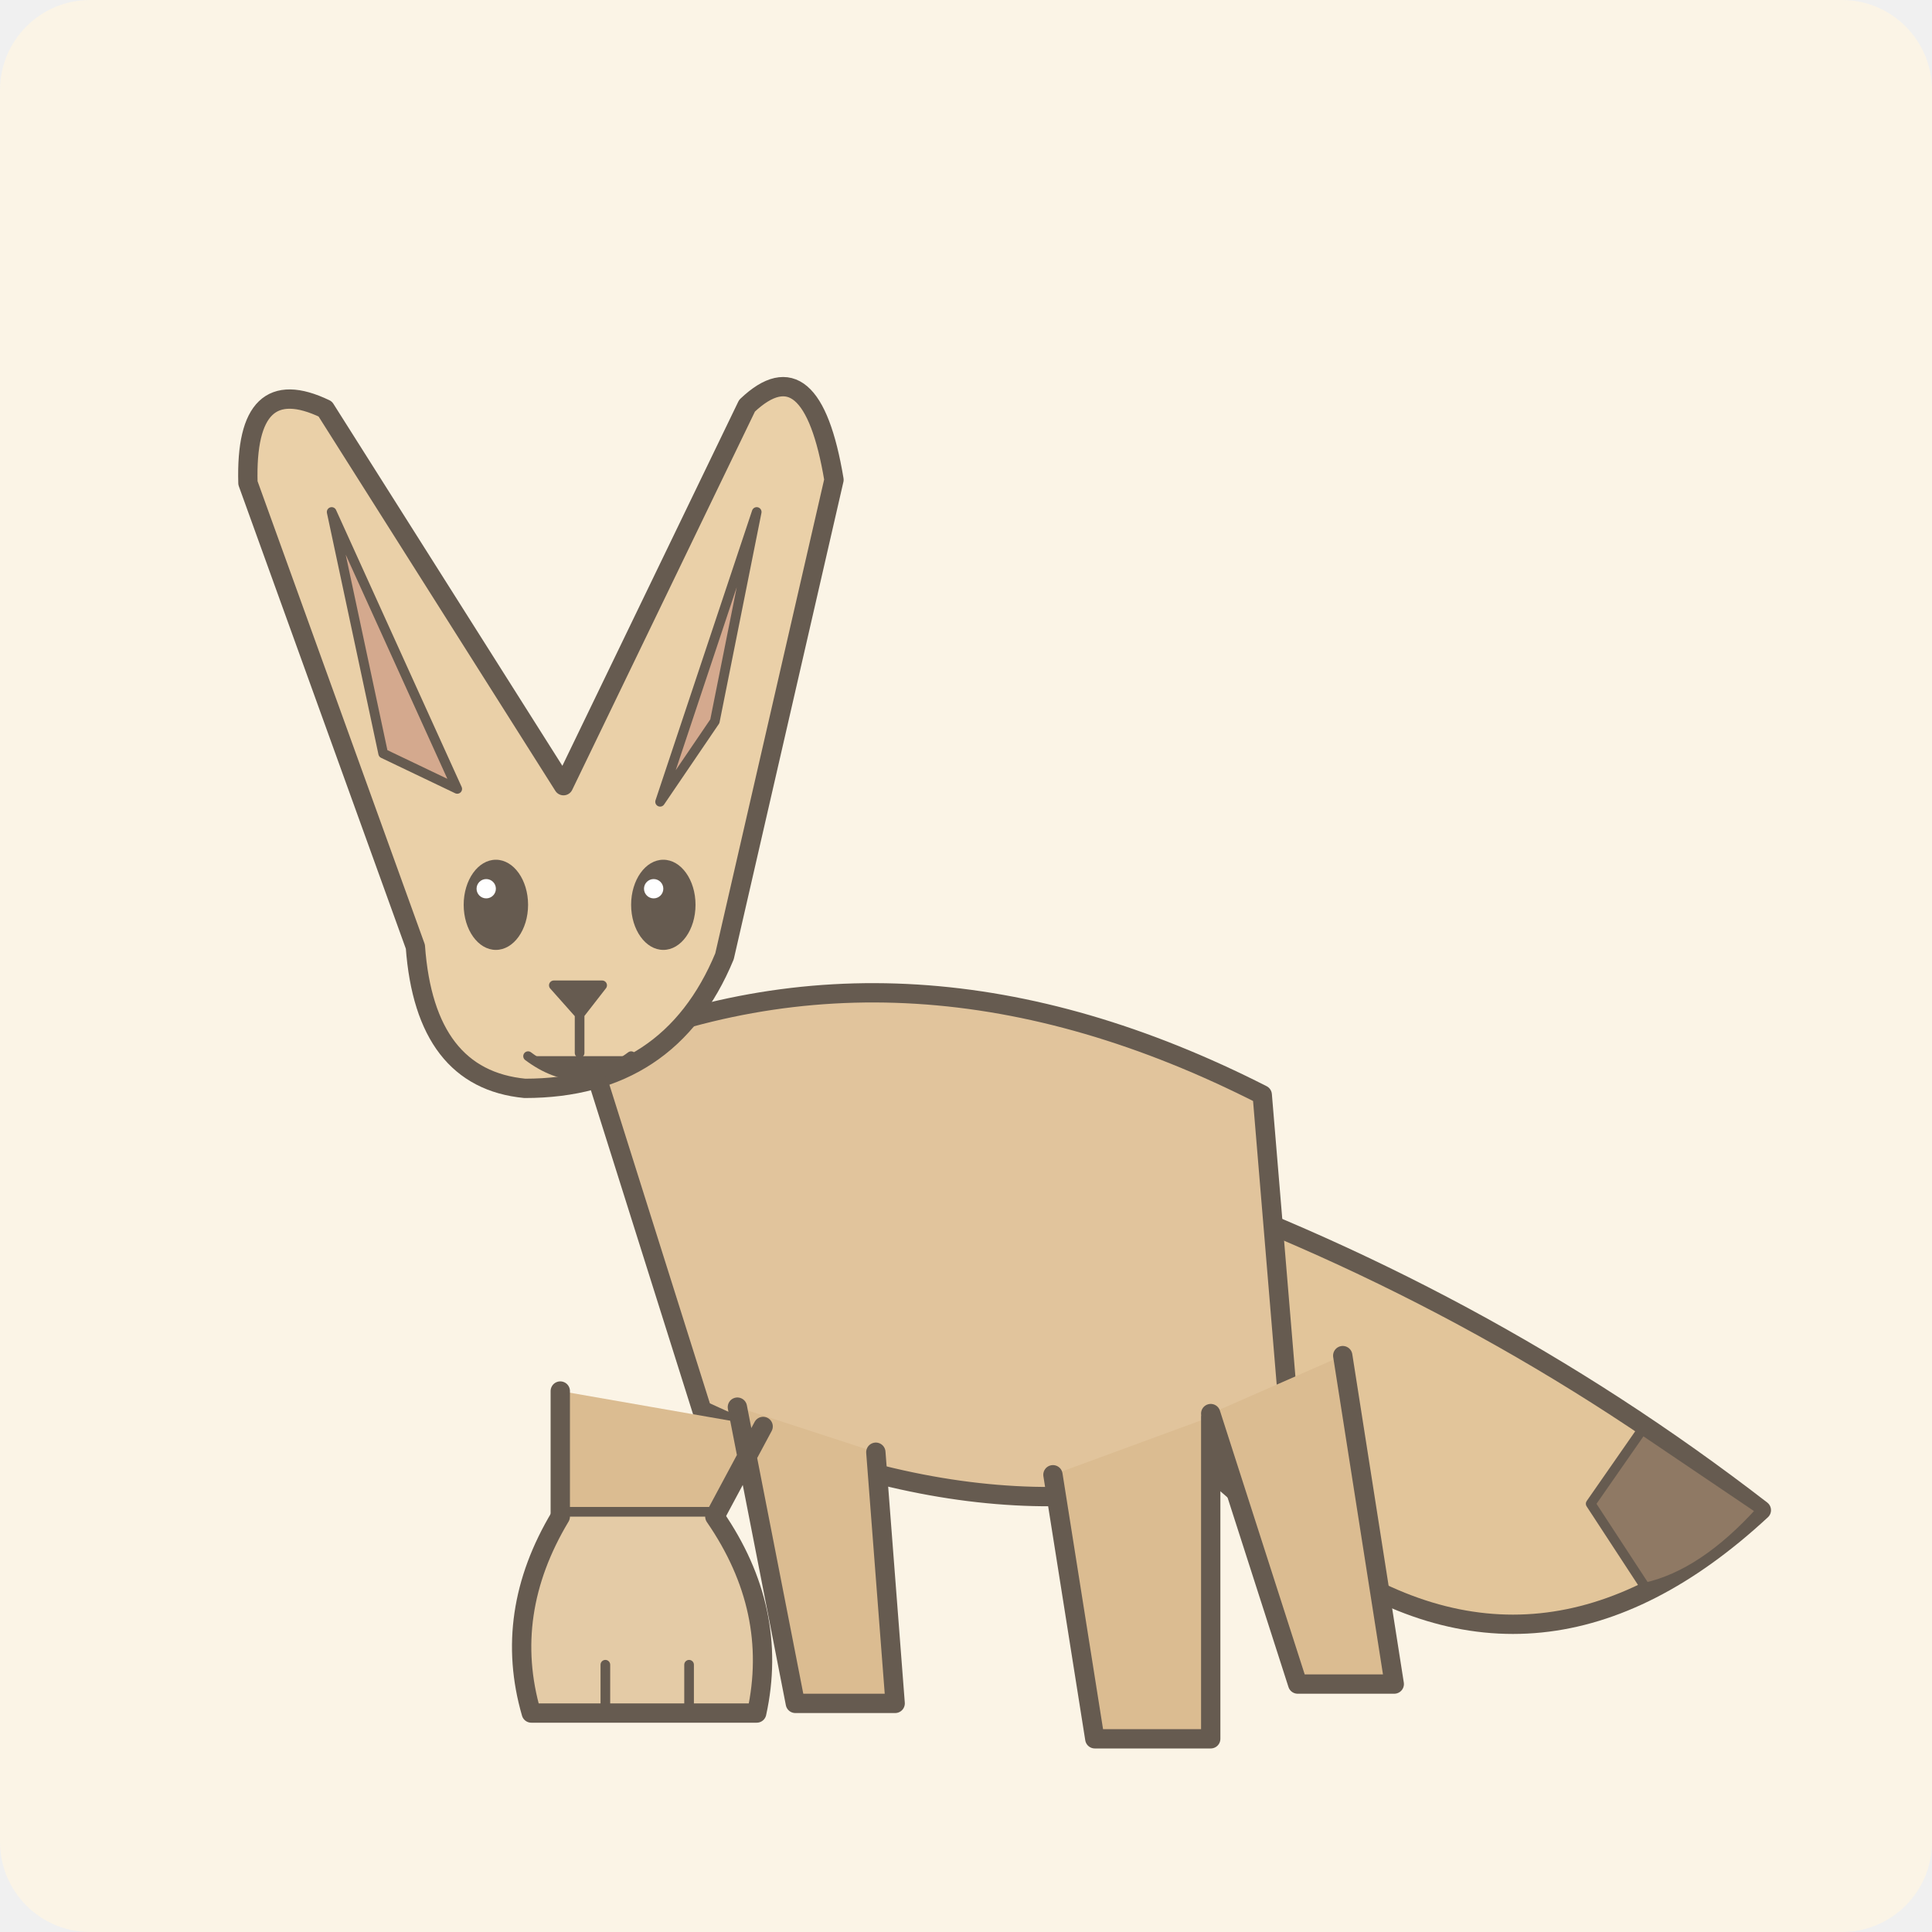
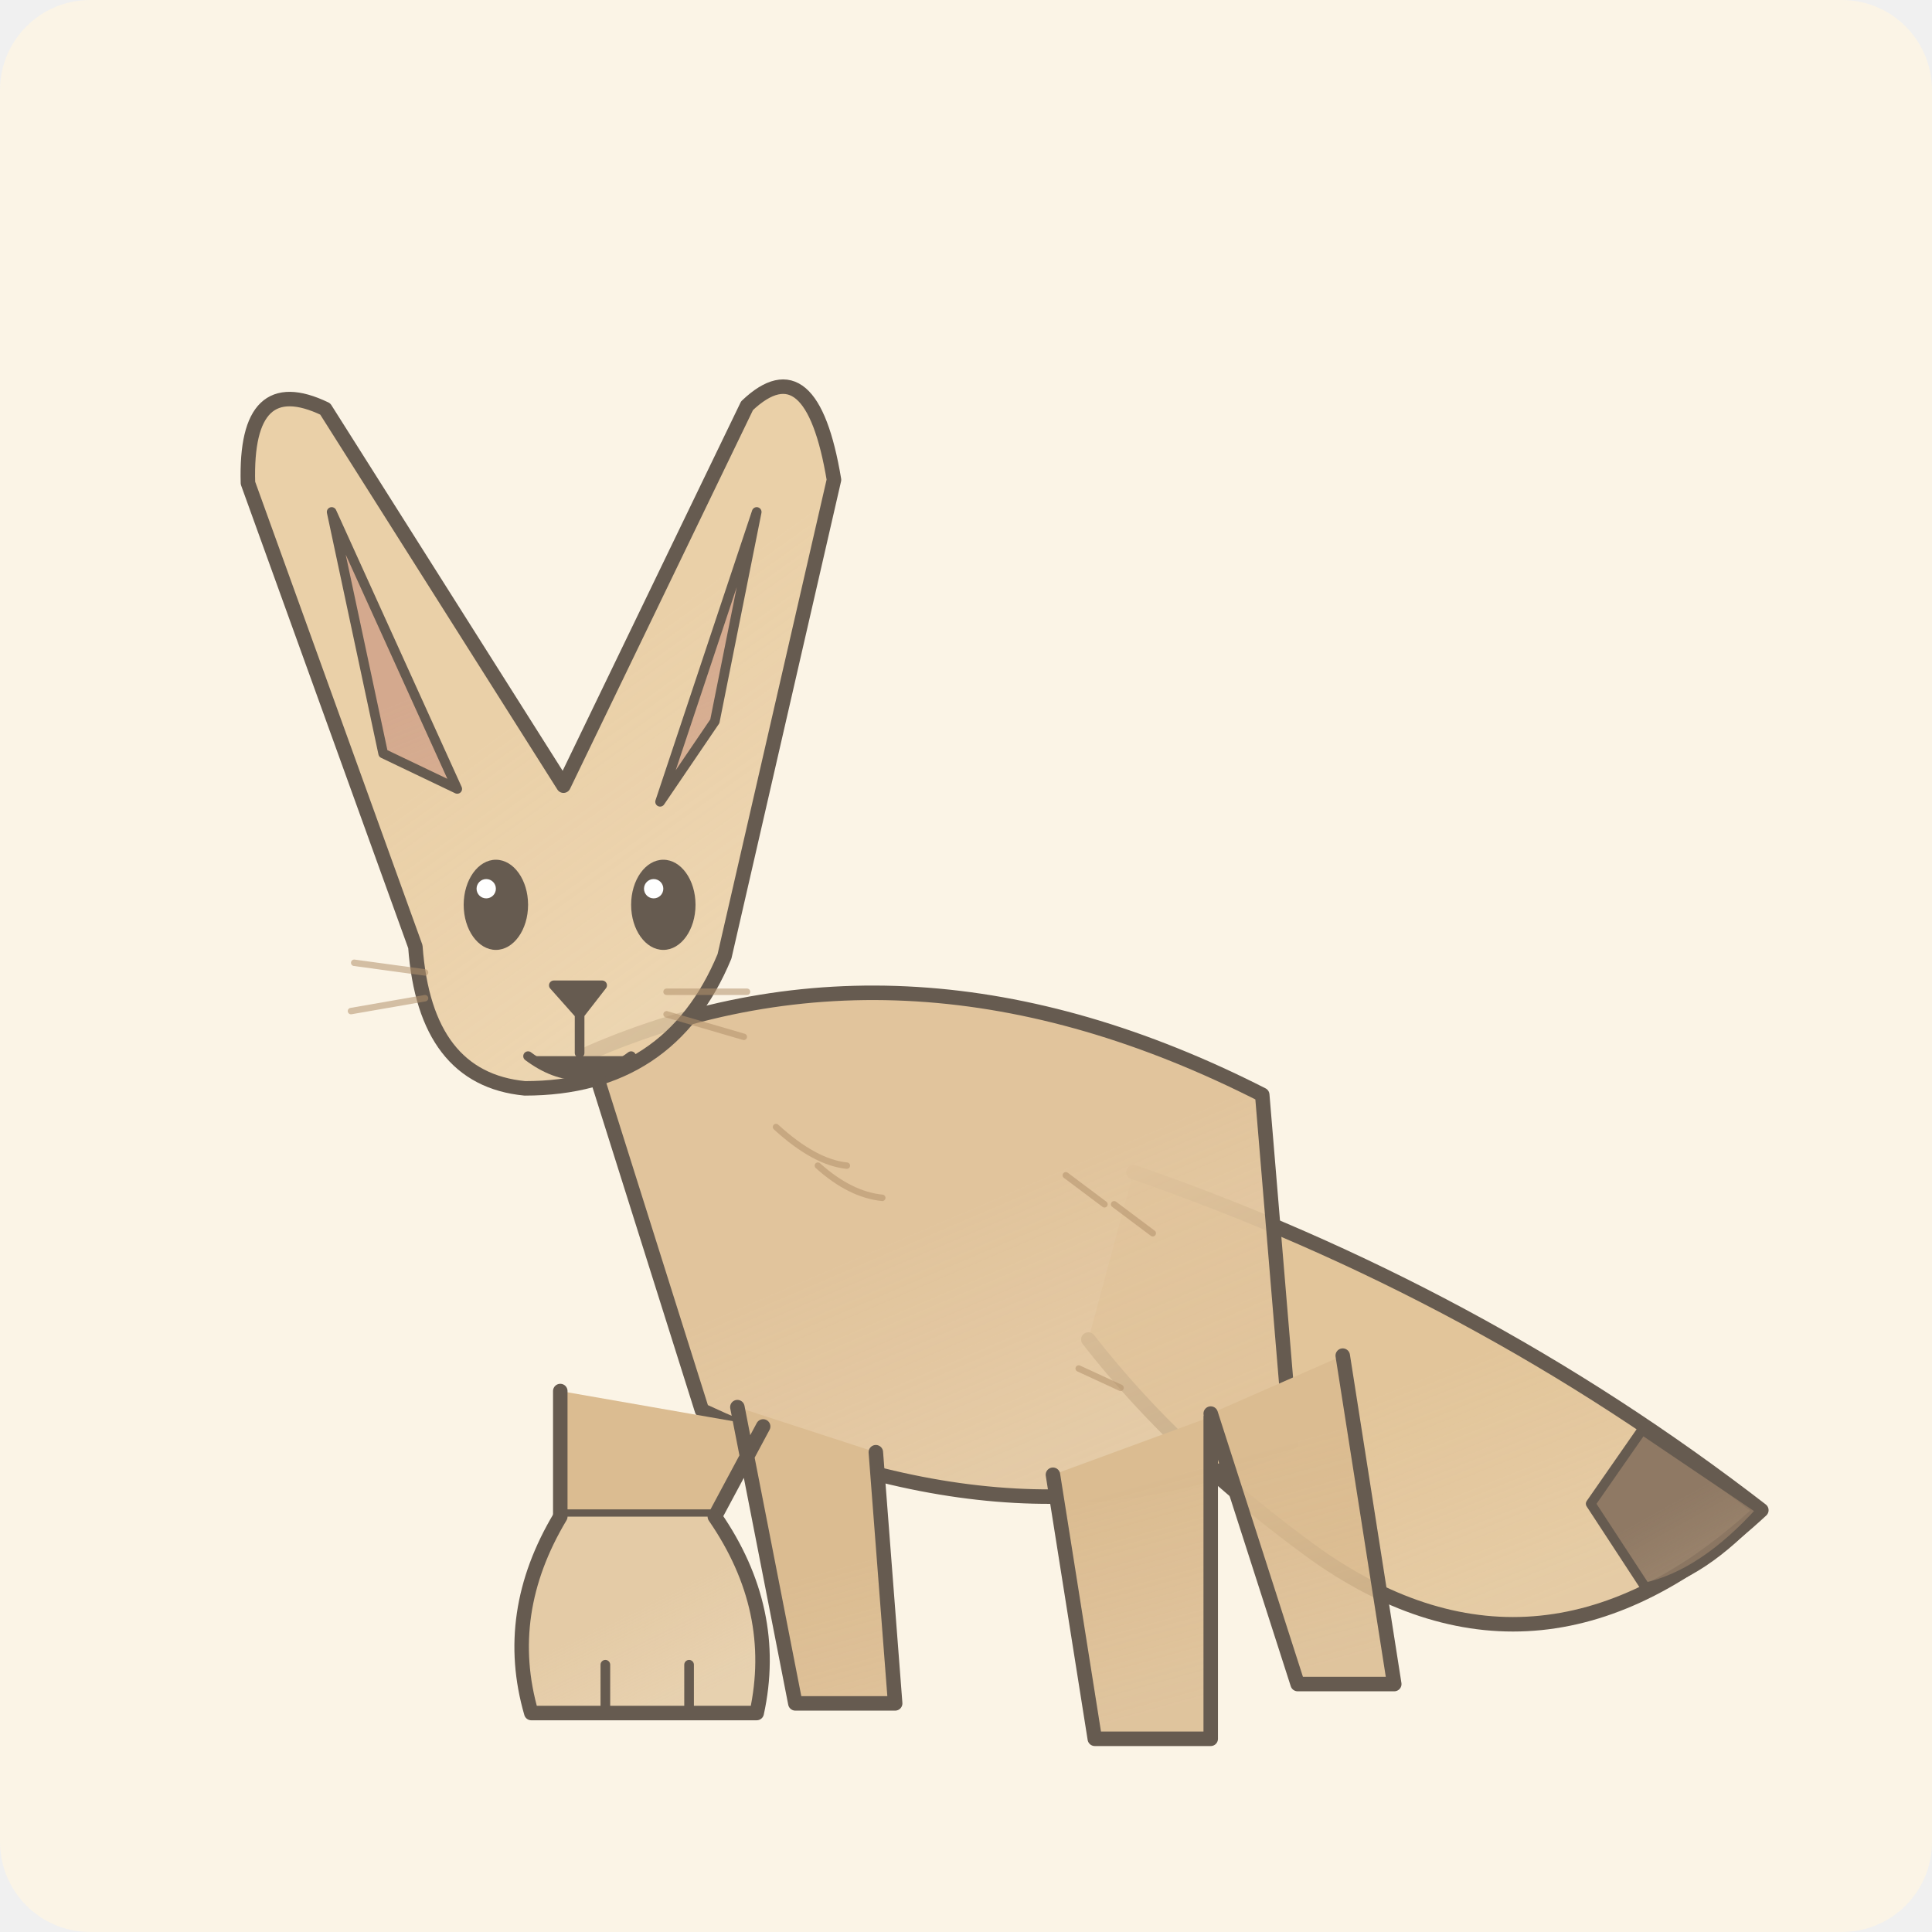
<svg xmlns="http://www.w3.org/2000/svg" viewBox="0 0 600 600" data-full-animal="fennec" data-illustration="complete">
  <rect width="600" height="600" rx="28" fill="#fbf4e6" />
-   <path d="M352 364Q459 401 547 469Q479 532 409 483Q366 452 338 416" fill="#e2c59a" stroke="#665b50" stroke-width="6" stroke-linecap="round" stroke-linejoin="round" />
-   <path d="M510 444L547 469Q529 489 511 493L494 467Z" fill="#8f7964" stroke="#665b50" stroke-width="3" stroke-linecap="round" stroke-linejoin="round" />
-   <path d="M183 327Q282 284 392 340L401 448Q321 486 218 438Z" fill="#e1c49c" stroke="#665b50" stroke-width="6" stroke-linecap="round" stroke-linejoin="round" />
-   <path d="M174 432L174 471L222 471L237 443M327 458L340 540L376 540L376 440M229 437L247 529L278 529L272 451M376 439L403 523L433 523L417 421" fill="#dbbc91" stroke="#665b50" stroke-width="6" stroke-linecap="round" stroke-linejoin="round" />
-   <path d="M129 294L77 150Q76 115 101 127L175 244L232 126Q252 107 259 149L225 297Q208 338 163 338Q132 335 129 294Z" fill="#ead0a8" stroke="#665b50" stroke-width="6" stroke-linecap="round" stroke-linejoin="round" />
-   <path d="M103 159L142 245L119 234ZM235 159L205 249L222 224Z" fill="#d4a98e" stroke="#665b50" stroke-width="3" stroke-linecap="round" stroke-linejoin="round" />
+   <defs>
+     <linearGradient id="coat-e2c59a" x1="0" x2=".6" y1="0" y2="1">
+       <stop stop-color="#e2c59a" />
+       <stop offset=".55" stop-color="#e2c59a" />
+       <stop offset="1" stop-color="#e2c59a" stop-opacity=".85" />
+     </linearGradient>
+     <linearGradient id="coat-8f7964" x1="0" x2=".6" y1="0" y2="1">
+       <stop stop-color="#8f7964" />
+       <stop offset=".55" stop-color="#8f7964" />
+       <stop offset="1" stop-color="#8f7964" stop-opacity=".85" />
+     </linearGradient>
+     <linearGradient id="coat-e1c49c" x1="0" x2=".6" y1="0" y2="1">
+       <stop stop-color="#e1c49c" />
+       <stop offset=".55" stop-color="#e1c49c" />
+       <stop offset="1" stop-color="#e1c49c" stop-opacity=".85" />
+     </linearGradient>
+     <linearGradient id="coat-dbbc91" x1="0" x2=".6" y1="0" y2="1">
+       <stop stop-color="#dbbc91" />
+       <stop offset=".55" stop-color="#dbbc91" />
+       <stop offset="1" stop-color="#dbbc91" stop-opacity=".85" />
+     </linearGradient>
+     <linearGradient id="coat-ead0a8" x1="0" x2=".6" y1="0" y2="1">
+       <stop stop-color="#ead0a8" />
+       <stop offset=".55" stop-color="#ead0a8" />
+       <stop offset="1" stop-color="#ead0a8" stop-opacity=".85" />
+     </linearGradient>
+     <linearGradient id="coat-d4a98e" x1="0" x2=".6" y1="0" y2="1">
+       <stop stop-color="#d4a98e" />
+       <stop offset=".55" stop-color="#d4a98e" />
+       <stop offset="1" stop-color="#d4a98e" stop-opacity=".85" />
+     </linearGradient>
+     <linearGradient id="coat-e4cba6" x1="0" x2=".6" y1="0" y2="1">
+       <stop stop-color="#e4cba6" />
+       <stop offset=".55" stop-color="#e4cba6" />
+       <stop offset="1" stop-color="#e4cba6" stop-opacity=".85" />
+     </linearGradient>
+     <mask id="detail-mask">
+       <rect width="600" height="600" fill="white" />
+       <rect x="155" y="460" width="90" height="80" fill="black" />
+     </mask>
+   </defs>
+   <path d="M352 364Q459 401 547 469Q479 532 409 483Q366 452 338 416" fill="url(#coat-e2c59a)" stroke="#665b50" stroke-width="4.5" stroke-linecap="round" stroke-linejoin="round" />
+   <path d="M510 444L547 469Q529 489 511 493L494 467Z" fill="url(#coat-8f7964)" stroke="#665b50" stroke-width="3" stroke-linecap="round" stroke-linejoin="round" />
+   <path d="M183 327Q282 284 392 340L401 448Q321 486 218 438Z" fill="url(#coat-e1c49c)" stroke="#665b50" stroke-width="4.5" stroke-linecap="round" stroke-linejoin="round" />
+   <path d="M174 432L174 471L222 471L237 443M327 458L340 540L376 540L376 440M229 437L247 529L278 529L272 451M376 439L403 523L433 523L417 421" fill="url(#coat-dbbc91)" stroke="#665b50" stroke-width="4.5" stroke-linecap="round" stroke-linejoin="round" />
+   <path d="M129 294L77 150Q76 115 101 127L175 244L232 126Q252 107 259 149L225 297Q208 338 163 338Q132 335 129 294Z" fill="url(#coat-ead0a8)" stroke="#665b50" stroke-width="4.5" stroke-linecap="round" stroke-linejoin="round" />
+   <path d="M103 159L142 245L119 234ZM235 159L205 249L222 224Z" fill="url(#coat-d4a98e)" stroke="#665b50" stroke-width="3" stroke-linecap="round" stroke-linejoin="round" />
  <ellipse cx="154" cy="281" rx="10" ry="14" fill="#665b50" />
  <circle cx="151" cy="276" r="3" fill="white" />
  <ellipse cx="206" cy="281" rx="10" ry="14" fill="#665b50" />
  <circle cx="203" cy="276" r="3" fill="white" />
  <path d="M172 306L187 306L180 315ZM180 315V327M164 328Q180 340 196 328" fill="#665b50" stroke="#665b50" stroke-width="3" stroke-linecap="round" stroke-linejoin="round" />
-   <path d="M174 471Q156 501 165 532L235 532Q242 500 222 471" fill="#e4cba6" stroke="#665b50" stroke-width="6" stroke-linecap="round" stroke-linejoin="round" />
+   <path d="M174 471Q156 501 165 532L235 532Q242 500 222 471" fill="url(#coat-e4cba6)" stroke="#665b50" stroke-width="4.5" stroke-linecap="round" stroke-linejoin="round" />
  <path d="M188 517V532M214 517V532" fill="none" stroke="#665b50" stroke-width="3" stroke-linecap="round" stroke-linejoin="round" />
+   <g mask="url(#detail-mask)" data-coat-details="fennec">
+     <path d="M132 302l-22 -3M132 310l-23 4M207 308l25 0M207 315l24 7M241 350q12 11 22 12M254 362q10 9 20 10M331 365l12 9M346 374l12 9M335 425l13 6" fill="none" stroke="#b3916c" stroke-width="2" stroke-linecap="round" opacity=".55" />
+   </g>
</svg>
